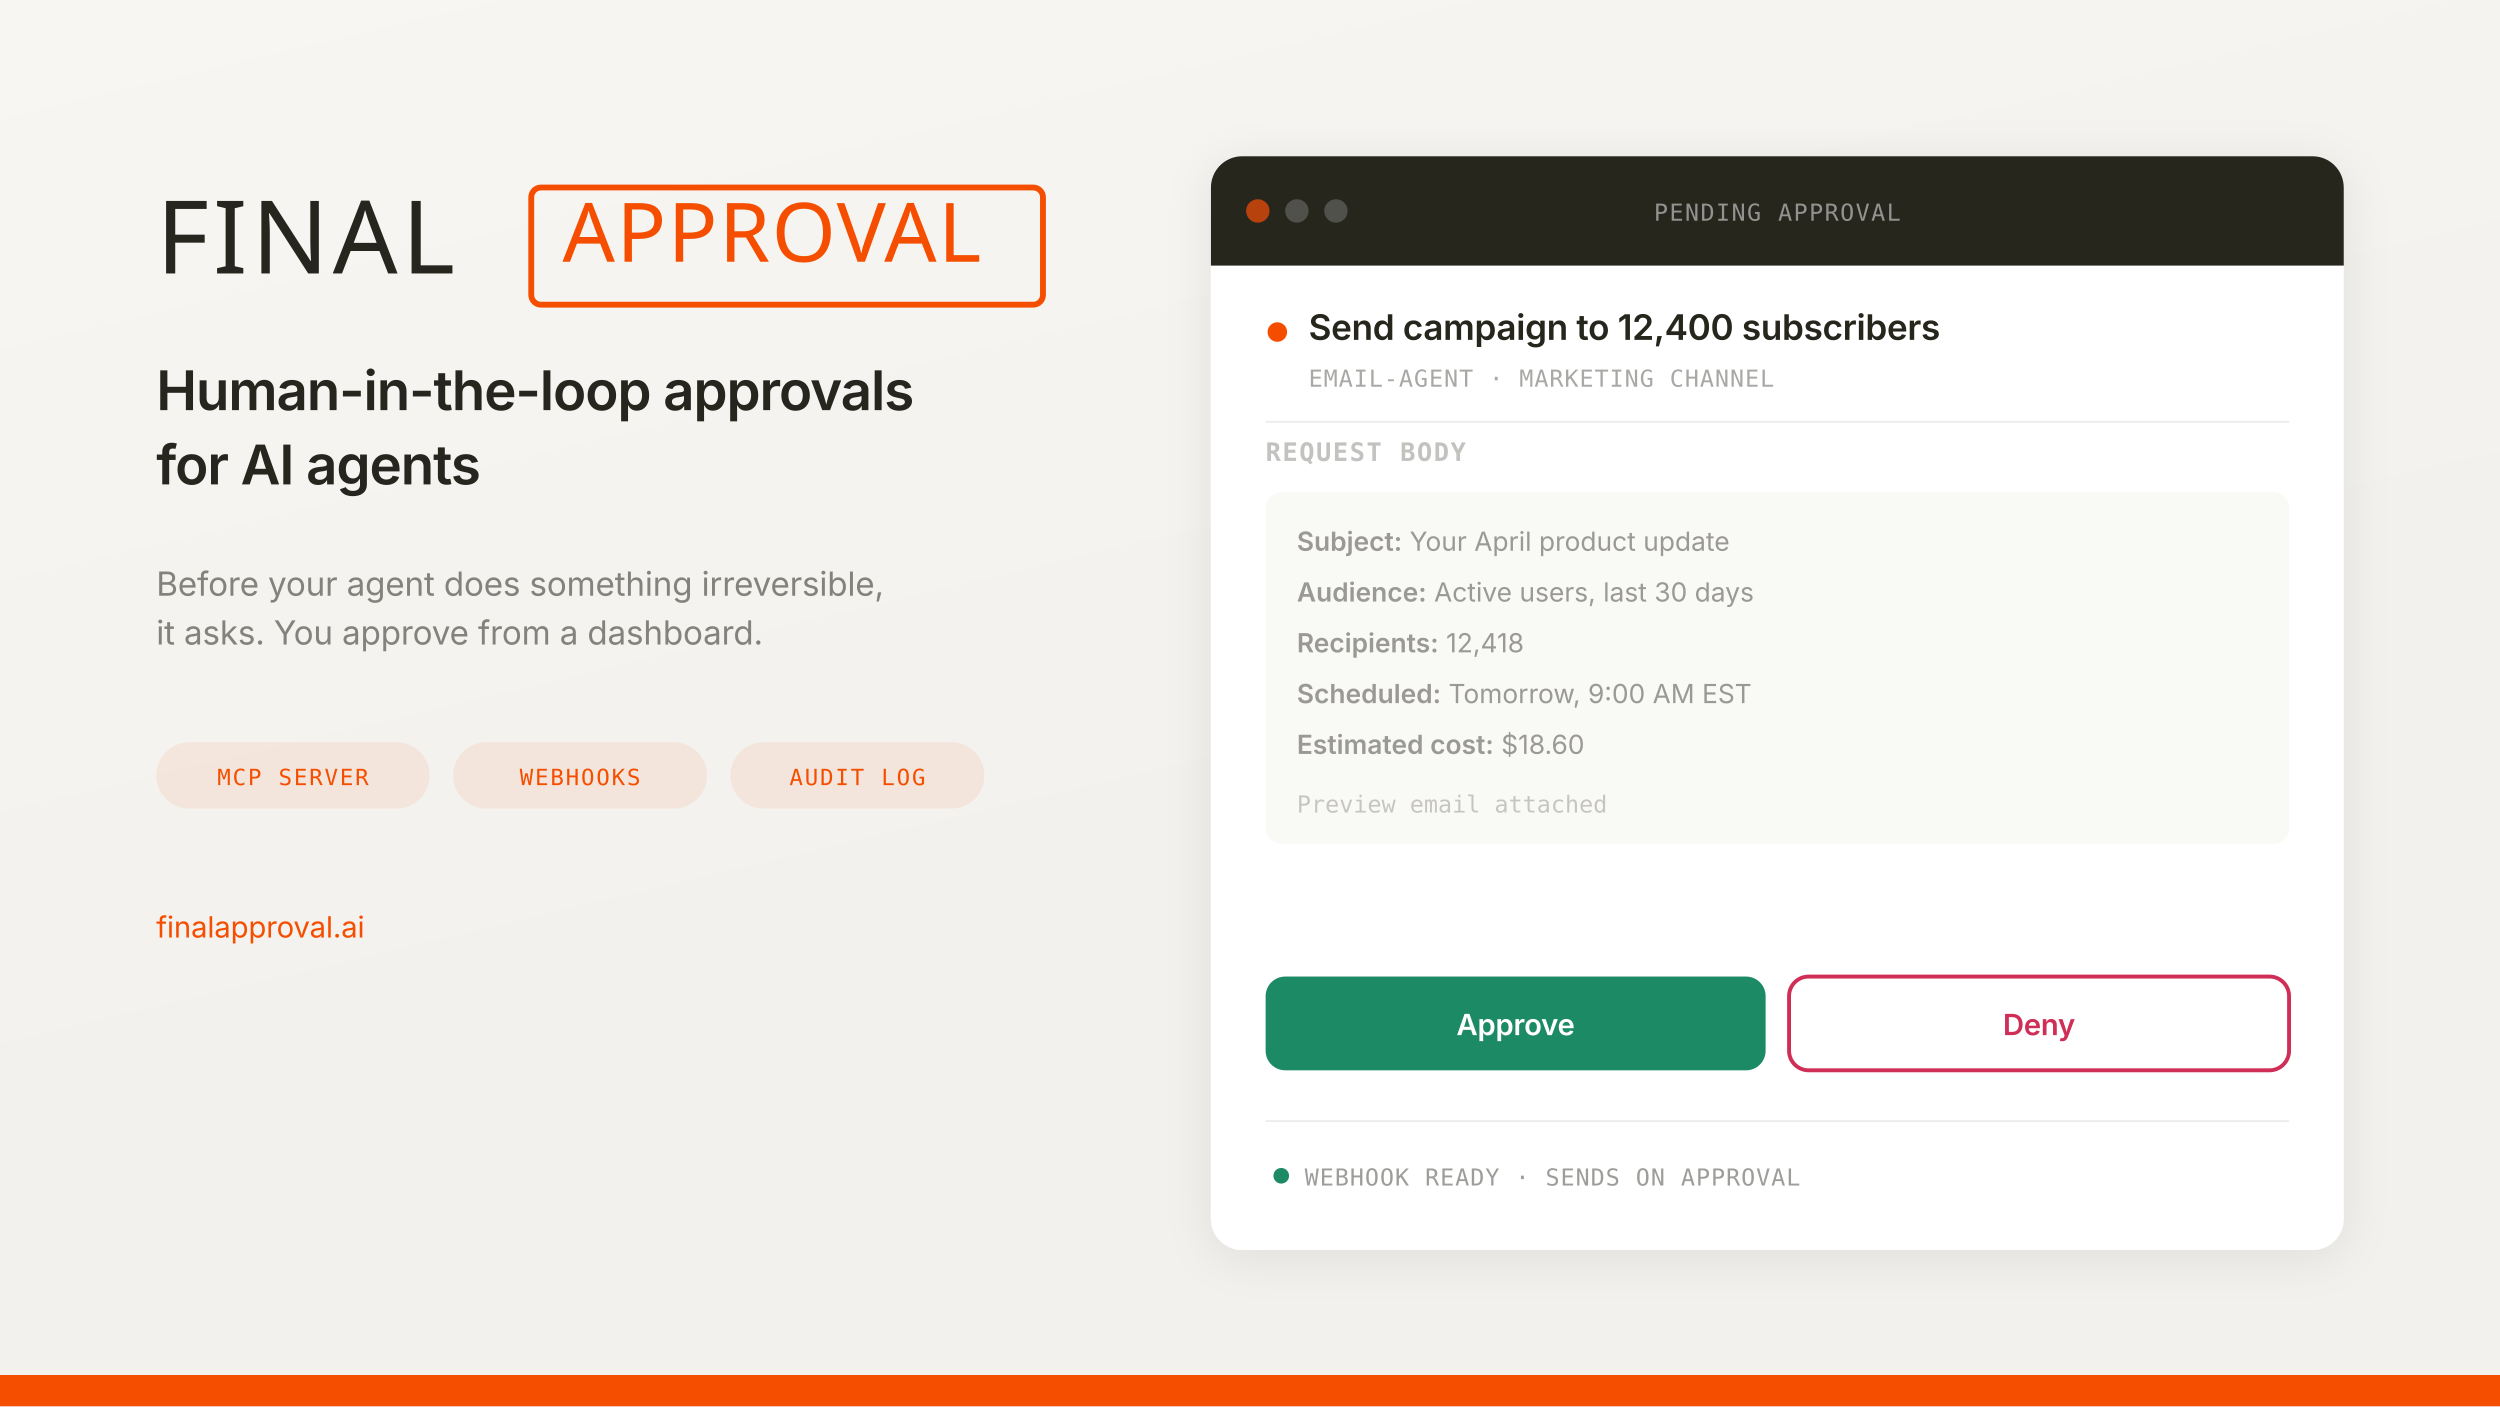
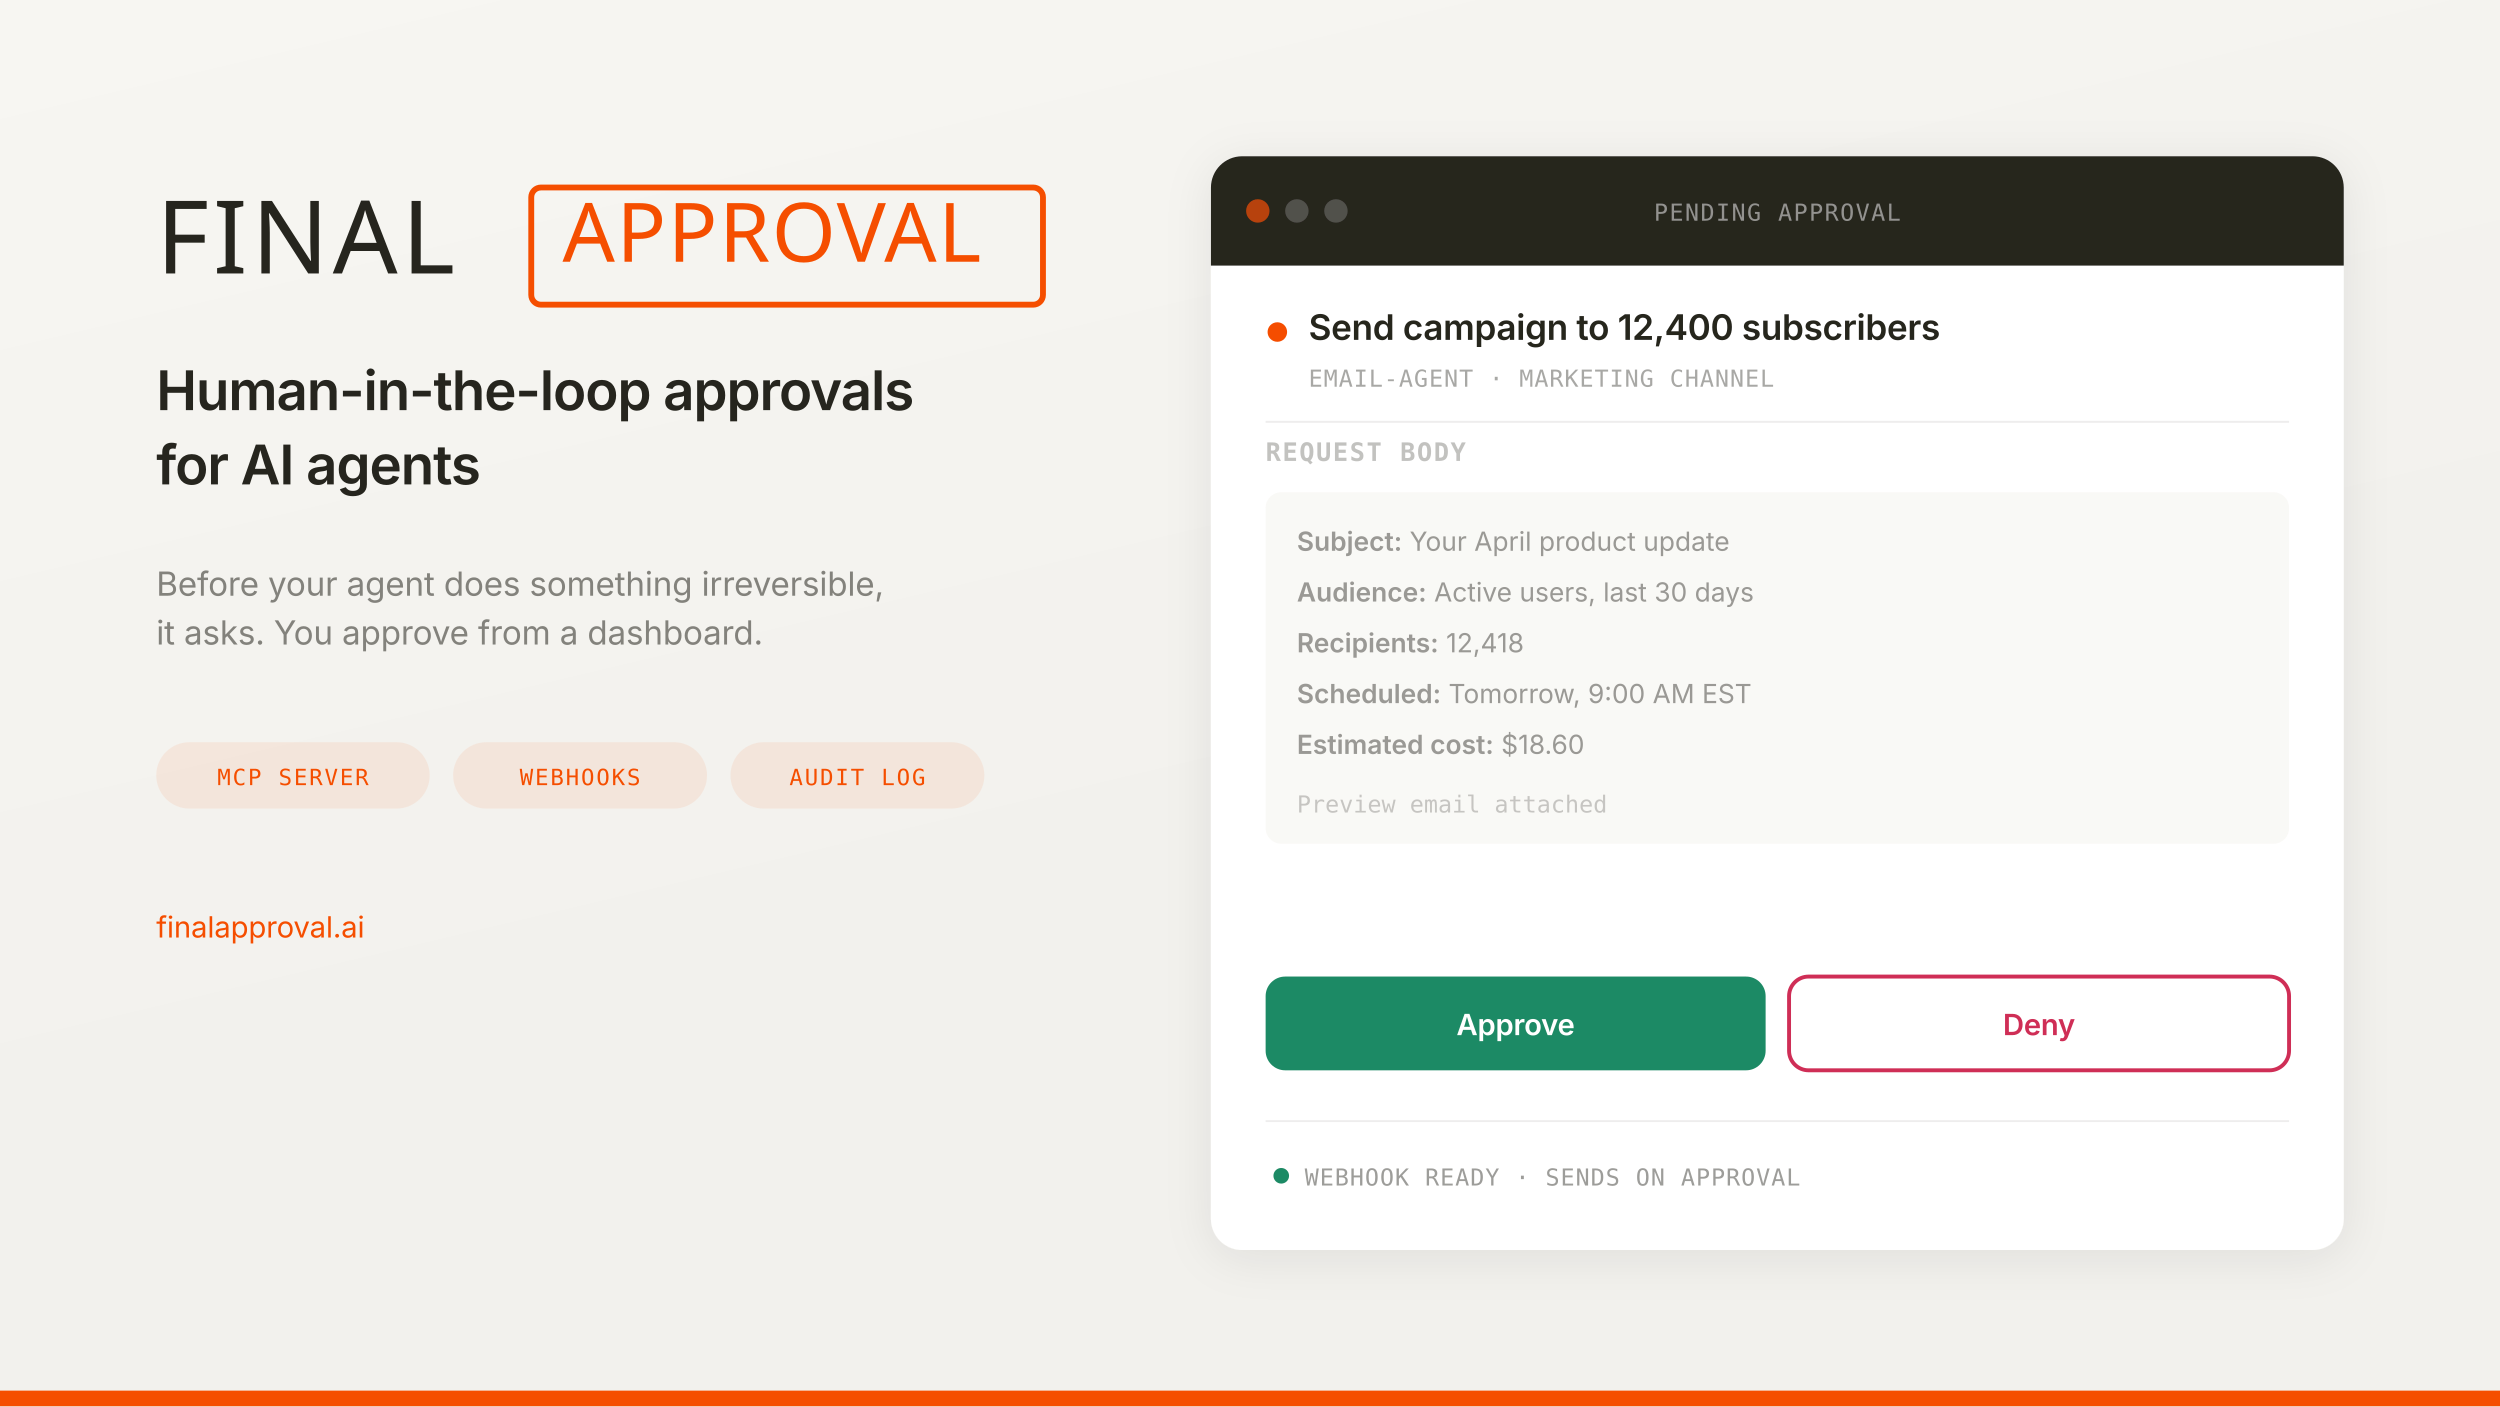
<svg xmlns="http://www.w3.org/2000/svg" viewBox="0 0 1280 720" width="1280" height="720">
  <defs>
    <linearGradient id="bg" x1="0" y1="0" x2="0.3" y2="0.7">
      <stop offset="0%" stop-color="#f7f6f2" />
      <stop offset="100%" stop-color="#f2f1ed" />
    </linearGradient>
    <filter id="shadow" x="-4%" y="-4%" width="108%" height="116%">
      <feDropShadow dx="0" dy="4" stdDeviation="12" flood-color="#000000" flood-opacity="0.08" />
    </filter>
    <clipPath id="card-clip">
      <rect x="0" y="0" width="580" height="560" rx="16" />
    </clipPath>
  </defs>
  <rect width="1280" height="720" fill="url(#bg)" />
  <g transform="translate(80, 140)">
    <text font-family="'Bebas Neue', Impact, 'Arial Narrow Bold', sans-serif" font-size="52" fill="#26251e" letter-spacing="0.04em">
      FINAL</text>
    <g transform="translate(192, 0)">
      <rect x="0" y="-44" width="262" height="60" rx="5" fill="none" stroke="#f54e00" stroke-width="3" />
      <text font-family="'Anton', Impact, sans-serif" font-size="42" fill="#f54e00" y="-6" x="16" letter-spacing="0.02em">APPROVAL</text>
    </g>
    <text y="70" font-family="'Inter', 'Geist', system-ui, sans-serif" font-size="28" font-weight="600" fill="#26251e" letter-spacing="-0.02em">
      Human-in-the-loop approvals</text>
    <text y="108" font-family="'Inter', 'Geist', system-ui, sans-serif" font-size="28" font-weight="600" fill="#26251e" letter-spacing="-0.02em">
      for AI agents</text>
    <text y="165" font-family="'Inter', 'Geist', system-ui, sans-serif" font-size="17" fill="#26251e" opacity="0.55" letter-spacing="-0.005em">
      Before your agent does something irreversible,</text>
    <text y="190" font-family="'Inter', 'Geist', system-ui, sans-serif" font-size="17" fill="#26251e" opacity="0.55" letter-spacing="-0.005em">
      it asks. You approve from a dashboard.</text>
    <g transform="translate(0, 240)">
      <rect x="0" y="0" width="140" height="34" rx="17" fill="#f54e00" opacity="0.08" />
      <text x="70" y="22" text-anchor="middle" font-family="'Geist Mono', 'SF Mono', monospace" font-size="11.5" fill="#f54e00" letter-spacing="0.08em">MCP SERVER</text>
      <rect x="152" y="0" width="130" height="34" rx="17" fill="#f54e00" opacity="0.08" />
      <text x="217" y="22" text-anchor="middle" font-family="'Geist Mono', 'SF Mono', monospace" font-size="11.5" fill="#f54e00" letter-spacing="0.08em">WEBHOOKS</text>
      <rect x="294" y="0" width="130" height="34" rx="17" fill="#f54e00" opacity="0.08" />
      <text x="359" y="22" text-anchor="middle" font-family="'Geist Mono', 'SF Mono', monospace" font-size="11.5" fill="#f54e00" letter-spacing="0.08em">AUDIT LOG</text>
    </g>
    <text y="340" font-family="'Inter', 'Geist', system-ui, sans-serif" font-size="15" fill="#f54e00" letter-spacing="-0.005em">
      finalapproval.ai</text>
  </g>
  <g transform="translate(620, 80)" filter="url(#shadow)">
    <rect x="0" y="0" width="580" height="560" rx="16" fill="#ffffff" />
    <g clip-path="url(#card-clip)">
      <rect x="0" y="0" width="580" height="56" fill="#26251e" />
      <circle cx="24" cy="28" r="6" fill="#f54e00" opacity="0.7" />
      <circle cx="44" cy="28" r="6" fill="#ffffff" opacity="0.2" />
      <circle cx="64" cy="28" r="6" fill="#ffffff" opacity="0.2" />
      <text x="290" y="33" text-anchor="middle" font-family="'Geist Mono', 'SF Mono', monospace" font-size="12" fill="#ffffff" opacity="0.5" letter-spacing="0.06em">PENDING APPROVAL</text>
      <g transform="translate(28, 80)">
        <circle cx="6" cy="10" r="5" fill="#f54e00" />
        <text x="22" y="14" font-family="'Inter', 'Geist', system-ui, sans-serif" font-size="18" font-weight="600" fill="#26251e" letter-spacing="-0.01em">
          Send campaign to 12,400 subscribers</text>
        <text x="22" y="38" font-family="'Geist Mono', 'SF Mono', monospace" font-size="12" fill="#26251e" opacity="0.4" letter-spacing="0.04em">
          EMAIL-AGENT  ·  MARKETING CHANNEL</text>
      </g>
      <line x1="28" y1="136" x2="552" y2="136" stroke="#26251e" stroke-opacity="0.08" />
      <g transform="translate(28, 156)" font-family="'Inter', 'Geist', system-ui, sans-serif" font-size="14" fill="#26251e" opacity="0.7">
        <text y="0" font-weight="600" font-size="13" fill="#26251e" opacity="0.4" font-family="'Geist Mono', 'SF Mono', monospace" letter-spacing="0.06em">REQUEST BODY</text>
        <rect x="0" y="16" width="524" height="180" rx="8" fill="#f7f6f2" />
        <text x="16" y="46" font-size="13.5" fill="#26251e" opacity="0.65">
          <tspan font-weight="600" fill="#26251e" opacity="0.85">Subject:</tspan> Your April product update</text>
        <text x="16" y="72" font-size="13.5" fill="#26251e" opacity="0.65">
          <tspan font-weight="600" fill="#26251e" opacity="0.85">Audience:</tspan> Active users, last 30 days</text>
        <text x="16" y="98" font-size="13.5" fill="#26251e" opacity="0.65">
          <tspan font-weight="600" fill="#26251e" opacity="0.85">Recipients:</tspan> 12,418</text>
        <text x="16" y="124" font-size="13.5" fill="#26251e" opacity="0.65">
          <tspan font-weight="600" fill="#26251e" opacity="0.85">Scheduled:</tspan> Tomorrow, 9:00 AM EST</text>
        <text x="16" y="150" font-size="13.5" fill="#26251e" opacity="0.65">
          <tspan font-weight="600" fill="#26251e" opacity="0.85">Estimated cost:</tspan> $18.60</text>
        <text x="16" y="180" font-size="12" fill="#26251e" opacity="0.35" font-family="'Geist Mono', 'SF Mono', monospace">
          Preview email attached</text>
      </g>
      <g transform="translate(28, 420)">
        <rect x="0" y="0" width="256" height="48" rx="10" fill="#1f8a65" />
        <text x="128" y="30" text-anchor="middle" font-family="'Inter', 'Geist', system-ui, sans-serif" font-size="15" font-weight="600" fill="#ffffff" letter-spacing="-0.01em">Approve</text>
        <rect x="268" y="0" width="256" height="48" rx="10" fill="none" stroke="#cf2d56" stroke-width="2" />
        <text x="396" y="30" text-anchor="middle" font-family="'Inter', 'Geist', system-ui, sans-serif" font-size="15" font-weight="600" fill="#cf2d56" letter-spacing="-0.01em">Deny</text>
      </g>
      <g transform="translate(28, 494)">
        <line x1="0" y1="0" x2="524" y2="0" stroke="#26251e" stroke-opacity="0.08" />
        <circle cx="8" cy="28" r="4" fill="#1f8a65" />
        <text x="20" y="33" font-family="'Geist Mono', 'SF Mono', monospace" font-size="12" fill="#26251e" opacity="0.45" letter-spacing="0.04em">
          WEBHOOK READY  ·  SENDS ON APPROVAL</text>
      </g>
    </g>
  </g>
-   <rect x="0" y="704" width="1280" height="16" fill="#f54e00" />
+   <rect x="0" y="712" width="1280" height="8" fill="#f54e00" />
</svg>
